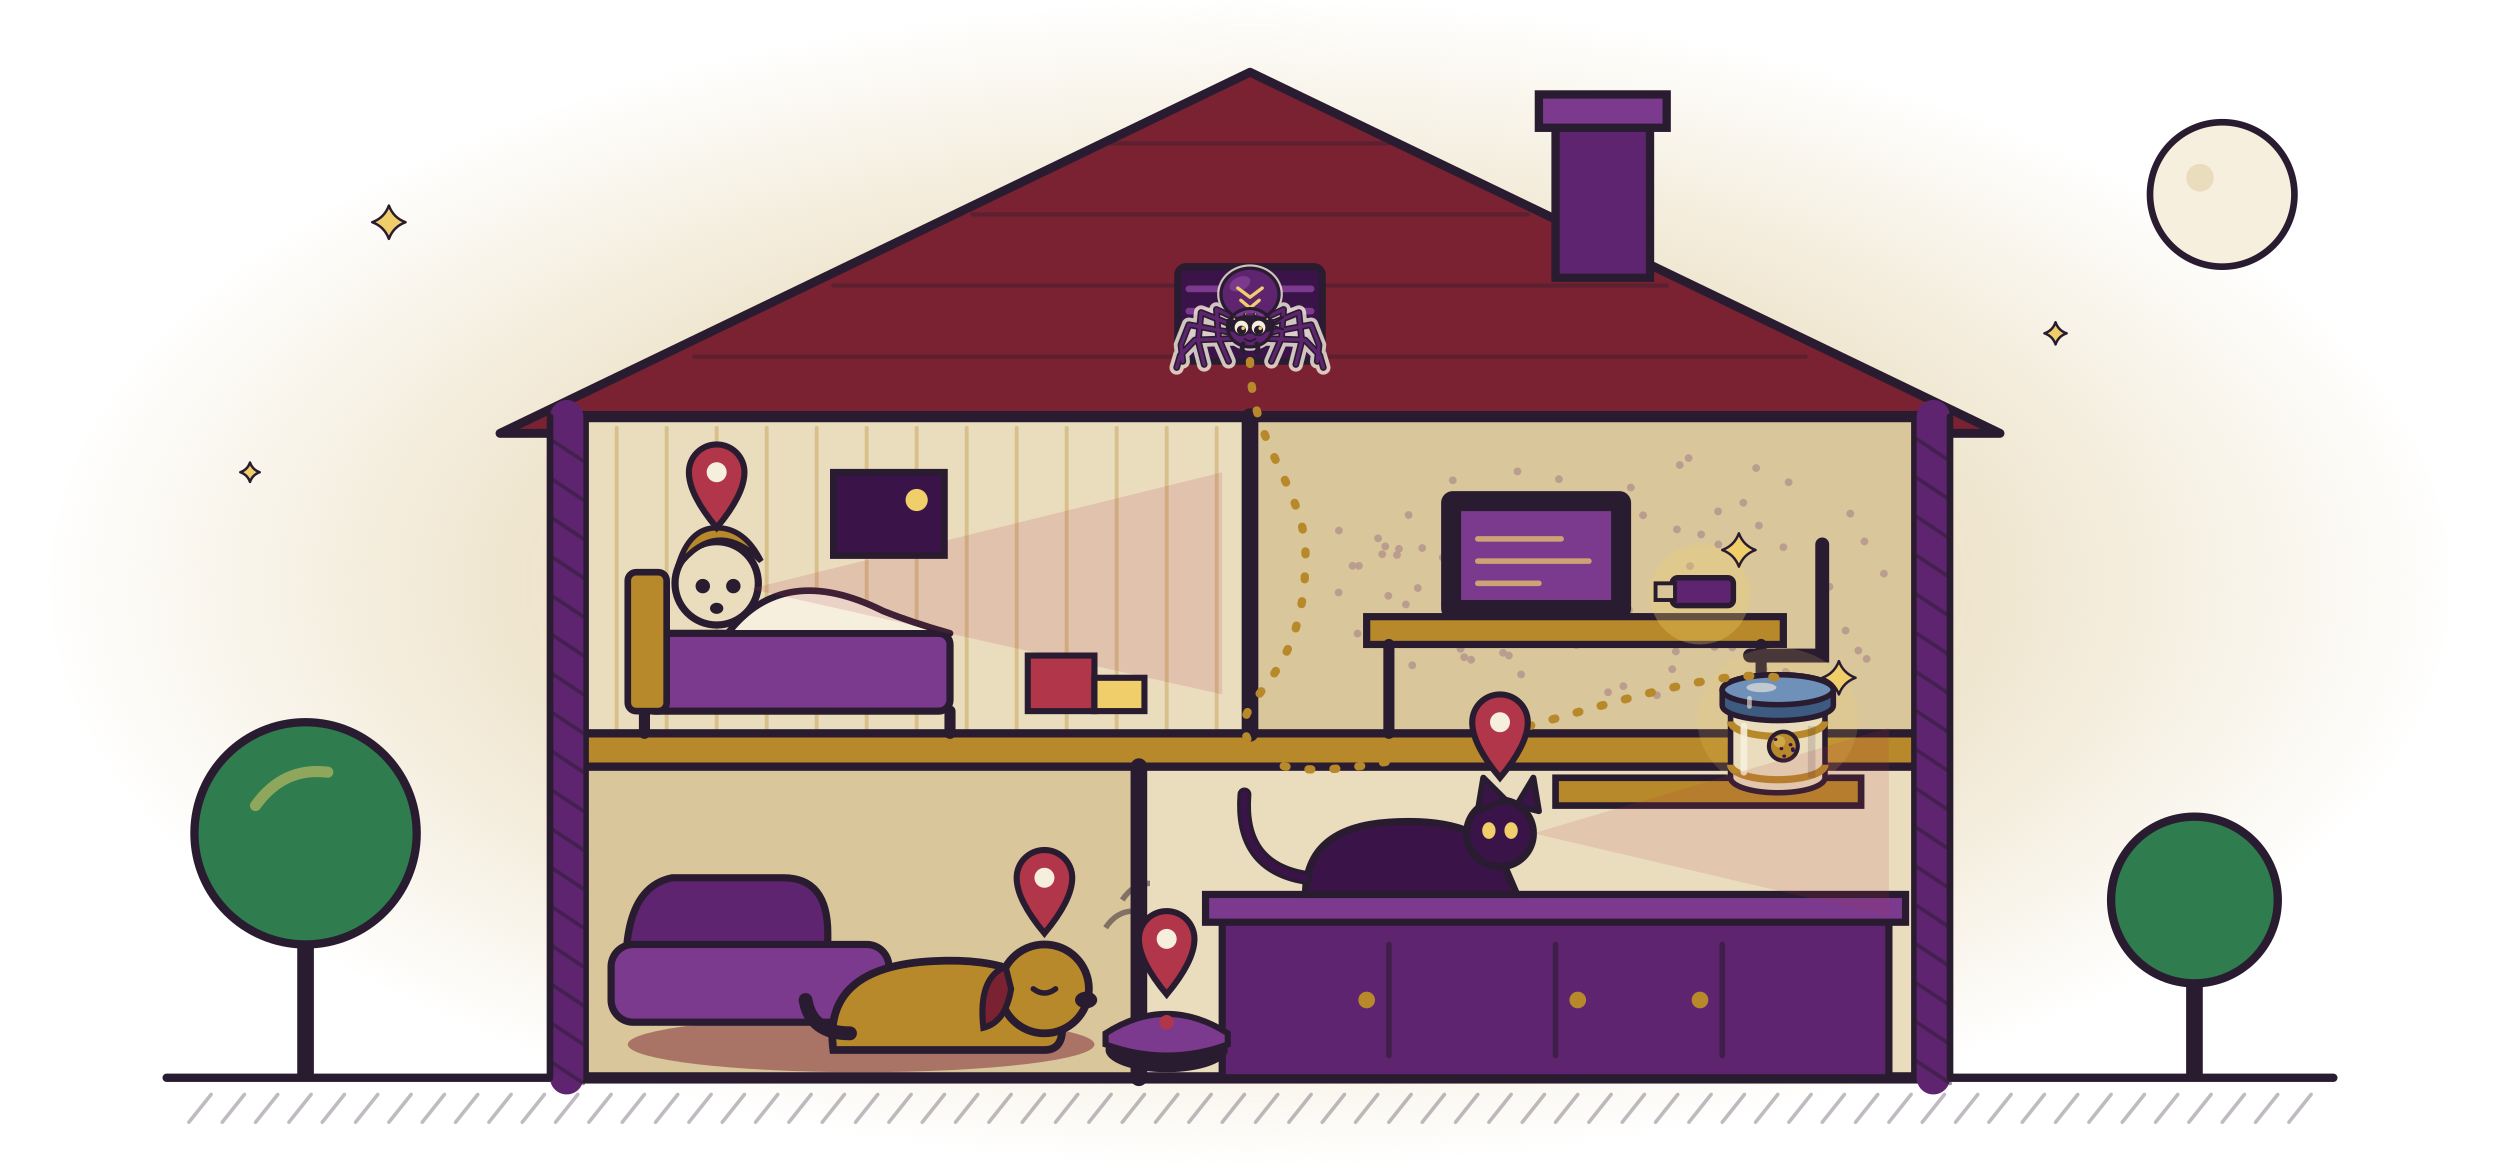
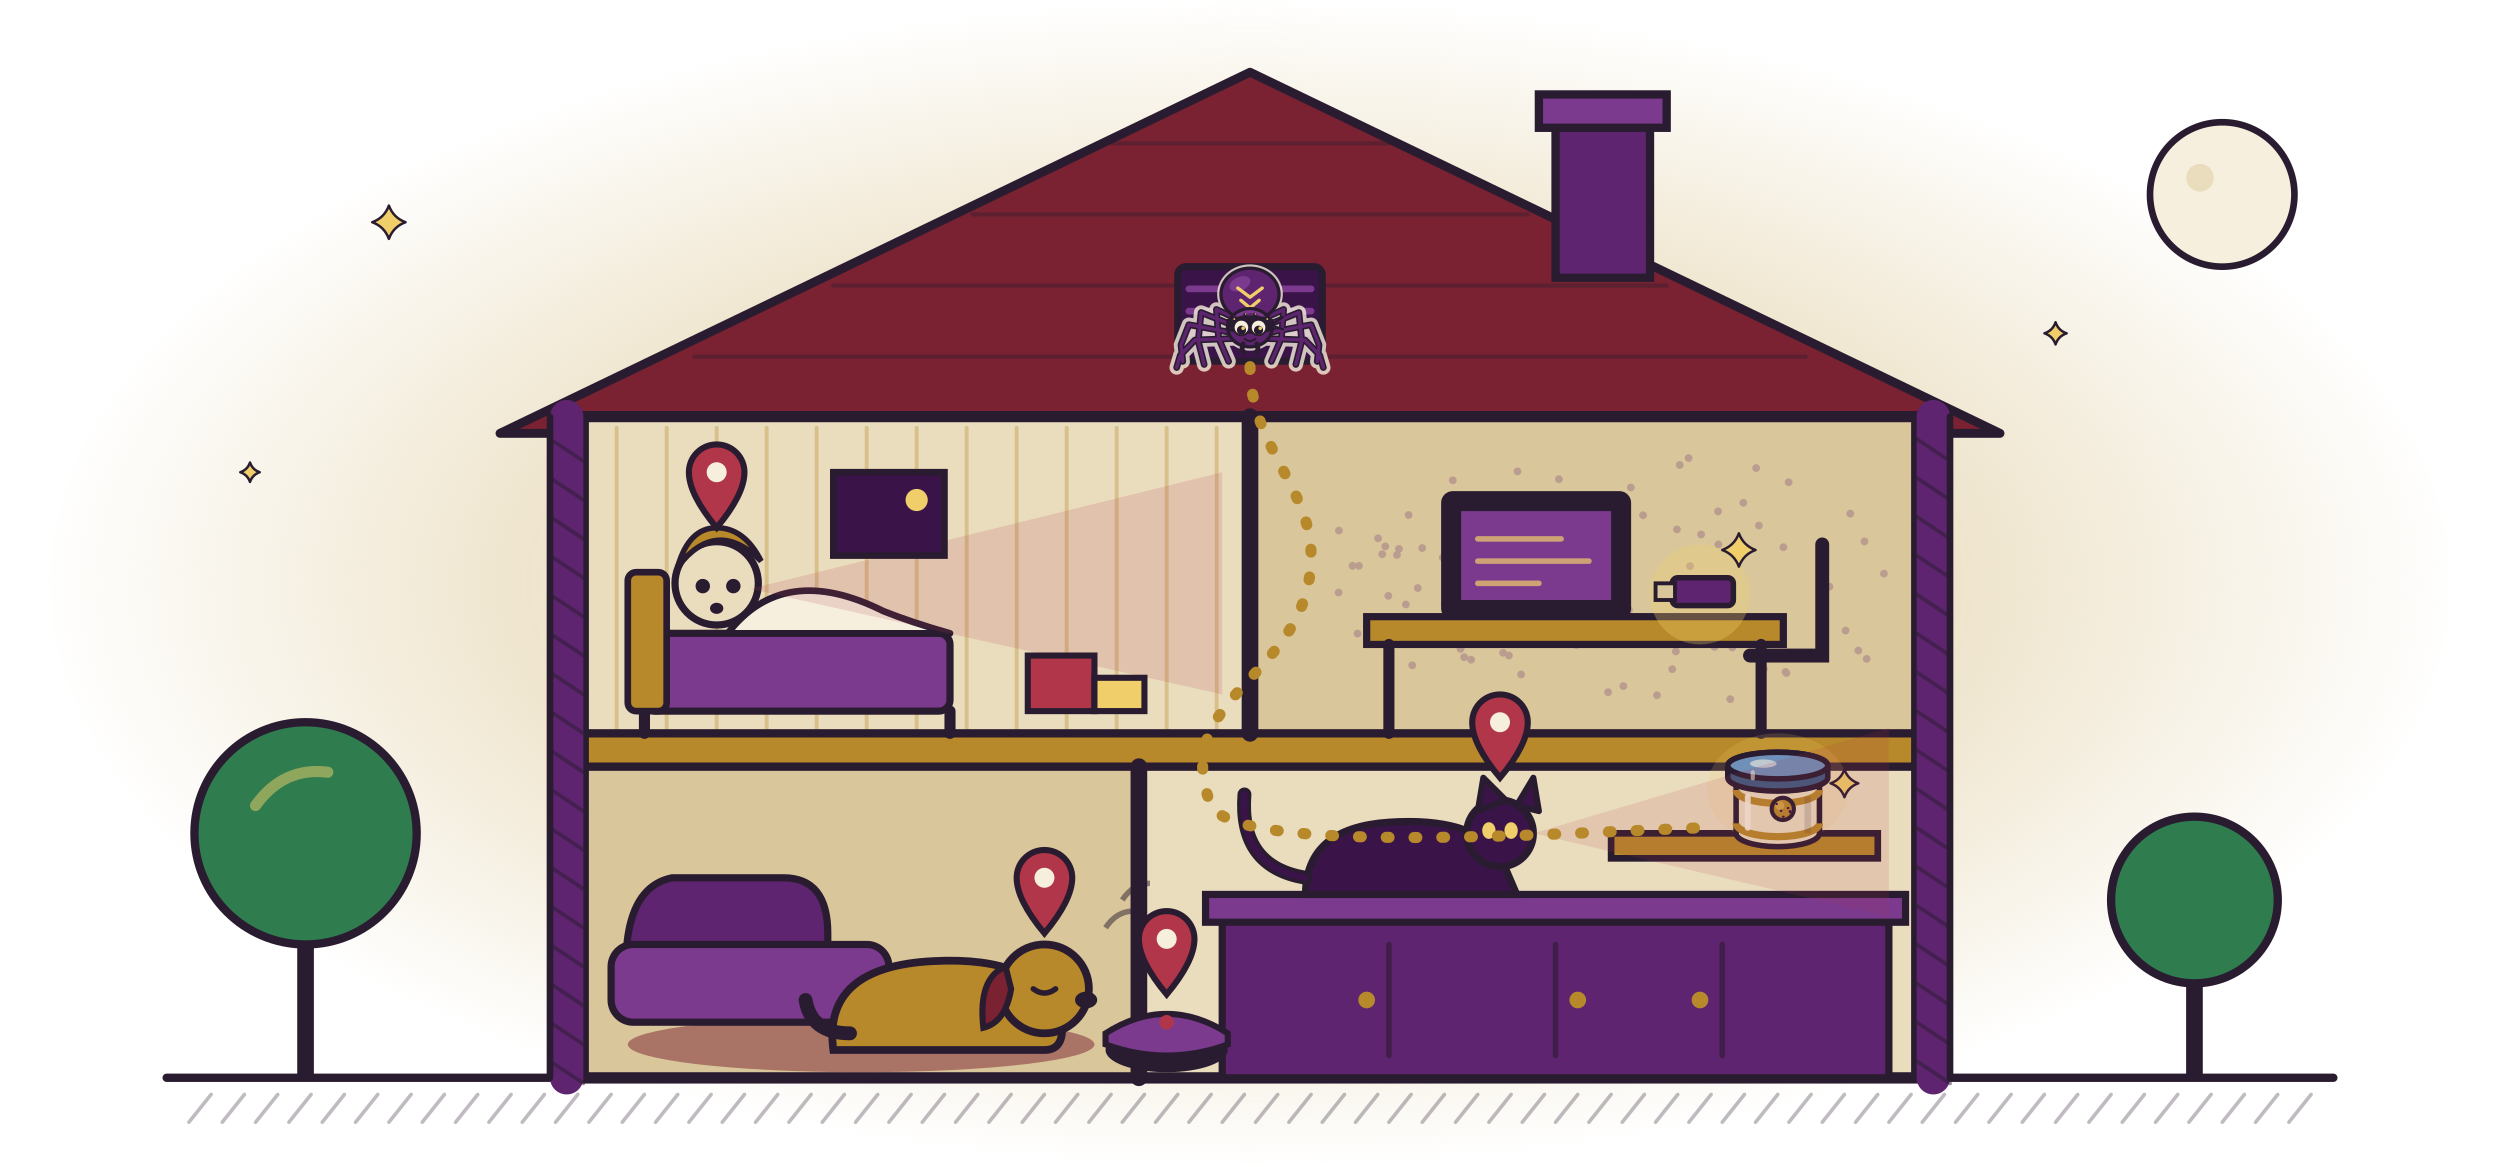
<svg xmlns="http://www.w3.org/2000/svg" viewBox="0 0 900 420" role="img" aria-label="A dollhouse cutaway of a location, with its threats marked">
  <defs>
    <radialGradient id="p2-glow" cx="50%" cy="50%" r="50%">
      <stop offset="0" stop-color="#eaddbe" />
      <stop offset=".6" stop-color="#eaddbe" stop-opacity=".75" />
      <stop offset="1" stop-color="#eaddbe" stop-opacity="0" />
    </radialGradient>
  </defs>
  <ellipse cx="450" cy="210" rx="432" ry="210" fill="url(#p2-glow)" />
  <path d="M60 388H840" stroke="#2a1c30" stroke-width="3" fill="none" stroke-linecap="round" stroke-linejoin="round" />
  <path d="M76 394l-8 10M88 394l-8 10M100 394l-8 10M112 394l-8 10M124 394l-8 10M136 394l-8 10M148 394l-8 10M160 394l-8 10M172 394l-8 10M184 394l-8 10M196 394l-8 10M208 394l-8 10M220 394l-8 10M232 394l-8 10M244 394l-8 10M256 394l-8 10M268 394l-8 10M280 394l-8 10M292 394l-8 10M304 394l-8 10M316 394l-8 10M328 394l-8 10M340 394l-8 10M352 394l-8 10M364 394l-8 10M376 394l-8 10M388 394l-8 10M400 394l-8 10M412 394l-8 10M424 394l-8 10M436 394l-8 10M448 394l-8 10M460 394l-8 10M472 394l-8 10M484 394l-8 10M496 394l-8 10M508 394l-8 10M520 394l-8 10M532 394l-8 10M544 394l-8 10M556 394l-8 10M568 394l-8 10M580 394l-8 10M592 394l-8 10M604 394l-8 10M616 394l-8 10M628 394l-8 10M640 394l-8 10M652 394l-8 10M664 394l-8 10M676 394l-8 10M688 394l-8 10M700 394l-8 10M712 394l-8 10M724 394l-8 10M736 394l-8 10M748 394l-8 10M760 394l-8 10M772 394l-8 10M784 394l-8 10M796 394l-8 10M808 394l-8 10M820 394l-8 10M832 394l-8 10" stroke="#2a1c30" stroke-width="1.3" fill="none" stroke-linecap="round" stroke-linejoin="round" opacity=".3" />
  <path d="M180 156L450 26L720 156Z" fill="#7a2231" stroke="#2a1c30" stroke-width="3.2" stroke-linejoin="round" />
  <path d="M400 51.6H500M350 77.2H550M300 102.8H600M250 128.4H650M200 154H700" stroke="#2a1c30" stroke-width="1.6" fill="none" stroke-linecap="round" stroke-linejoin="round" opacity=".35" />
  <rect x="560" y="40" width="34" height="60" fill="#5f2470" stroke="#2a1c30" stroke-width="3" />
  <rect x="554" y="34" width="46" height="12" fill="#7b3a8e" stroke="#2a1c30" stroke-width="3" />
  <rect x="424" y="96" width="52" height="34" rx="3" fill="#3a1348" stroke="#2a1c30" stroke-width="2.6" />
  <path d="M428 104h44M428 112h44M428 120h44" stroke="#7b3a8e" stroke-width="2.4" fill="none" stroke-linecap="round" stroke-linejoin="round" />
  <rect x="210" y="150" width="480" height="238" fill="#f6efdd" stroke="#2a1c30" stroke-width="4" />
  <rect x="210" y="150" width="240" height="120" fill="#eaddbe" />
  <rect x="450" y="150" width="240" height="120" fill="#d9c69a" />
  <rect x="210" y="270" width="200" height="118" fill="#d9c69a" />
  <rect x="410" y="270" width="280" height="118" fill="#eaddbe" />
  <path d="M222 154V266M240 154V266M258 154V266M276 154V266M294 154V266M312 154V266M330 154V266M348 154V266M366 154V266M384 154V266M402 154V266M420 154V266M438 154V266" stroke="#b8892a" stroke-width="1.4" fill="none" stroke-linecap="round" stroke-linejoin="round" opacity=".35" />
  <path d="M584.4 247h0.01M540.7 222.1h0.01M572.7 195.4h0.01M525.8 233.6h0.01M533.1 187.4h0.01M617.2 232.9h0.01M567.5 232.2h0.01M586.4 219.6h0.01M627.6 181h0.01M555.3 205.2h0.01M602 240.9h0.01M591.5 185.5h0.01M538.9 182.1h0.01M534.1 231.1h0.01M604.7 167.4h0.01M536.1 200.7h0.01M643.9 173.6h0.01M503.6 197.6h0.01M507.1 185.4h0.01M498.7 196.7h0.01M499.8 214.5h0.01M502.5 226.7h0.01M538.3 205.5h0.01M523 172.9h0.01M506.1 217.6h0.01M603.7 190.6h0.01M526 190.5h0.01M623.6 233.1h0.01M642 197h0.01M547.6 242.8h0.01M596.5 250.3h0.01M635 240.8h0.01M656.7 213.1h0.01M568.4 211.4h0.01M655.3 221.8h0.01M584.8 224.6h0.01M578.9 249.2h0.01M622.9 251.7h0.01M525 215.8h0.01M658.6 211.2h0.01M497.6 199.5h0.01M604 231.3h0.01M481.9 213.3h0.01M632.2 168.5h0.01M566 199.4h0.01M527.1 236.6h0.01M508.4 239.5h0.01M521.5 199.8h0.01M541.1 235h0.01M539.7 215.6h0.01M579.3 205.9h0.01M543.2 236h0.01M608.4 203.8h0.01M510.4 211.7h0.01M613.5 230.6h0.01M486.9 203.7h0.01M502.9 199.8h0.01M482 191h0.01M520.1 217.2h0.01M532.7 199h0.01M666.1 184.9h0.01M534.4 210.4h0.01M519.4 200.7h0.01M672 237.2h0.01M540.2 189.4h0.01M532.5 183.9h0.01M561.2 172.5h0.01M612.4 192.4h0.01M643.1 242.3h0.01M573.8 196.2h0.01M512 197.3h0.01M678.2 206.5h0.01M664.4 227h0.01M577.4 197.8h0.01M489.2 203.7h0.01M669 234.2h0.01M529.6 237.5h0.01M671.2 194.9h0.01M618.6 196h0.01M552.5 207.7h0.01M607.9 164.9h0.01M633.2 189.2h0.01M488.7 228.1h0.01M587.1 175.5h0.01M642.8 241.9h0.01M538.4 212.2h0.01M496.1 193.8h0.01M546.3 169.7h0.01M618.5 184.1h0.01M603.3 234.5h0.01" stroke="#5f2470" stroke-width="2.8" stroke-linecap="round" opacity="0.25" />
  <rect x="204" y="264" width="492" height="12" fill="#b8892a" stroke="#2a1c30" stroke-width="3" />
  <path d="M450 150V264M410 276V388" stroke="#2a1c30" stroke-width="6" fill="none" stroke-linecap="round" stroke-linejoin="round" />
  <rect x="210" y="150" width="480" height="238" fill="none" stroke="#2a1c30" stroke-width="4" />
  <path d="M204 150V388M696 150V388" stroke="#5f2470" stroke-width="12" fill="none" stroke-linecap="round" stroke-linejoin="round" />
  <path d="M198 150V388M702 150V388" stroke="#2a1c30" stroke-width="2.4" fill="none" stroke-linecap="round" stroke-linejoin="round" />
  <path d="M198 158l12 8M690 158l12 8M198 172l12 8M690 172l12 8M198 186l12 8M690 186l12 8M198 200l12 8M690 200l12 8M198 214l12 8M690 214l12 8M198 228l12 8M690 228l12 8M198 242l12 8M690 242l12 8M198 256l12 8M690 256l12 8M198 270l12 8M690 270l12 8M198 284l12 8M690 284l12 8M198 298l12 8M690 298l12 8M198 312l12 8M690 312l12 8M198 326l12 8M690 326l12 8M198 340l12 8M690 340l12 8M198 354l12 8M690 354l12 8M198 368l12 8M690 368l12 8M198 382l12 8M690 382l12 8" stroke="#2a1c30" stroke-width="1.4" fill="none" stroke-linecap="round" stroke-linejoin="round" opacity=".5" />
  <rect x="232" y="228" width="110" height="28" rx="4" fill="#7b3a8e" stroke="#2a1c30" stroke-width="2.6" />
  <path d="M232 256v8M342 256v8" stroke="#2a1c30" stroke-width="4" fill="none" stroke-linecap="round" stroke-linejoin="round" />
  <rect x="226" y="206" width="14" height="50" rx="3" fill="#b8892a" stroke="#2a1c30" stroke-width="2.4" />
  <path d="M262 228q20 -26 56 -8q10 4 24 8z" fill="#f6efdd" stroke="#2a1c30" stroke-width="2.4" stroke-linejoin="round" />
  <circle cx="258" cy="210" r="15" fill="#eaddbe" stroke="#2a1c30" stroke-width="2.6" />
  <path d="M244 204q14 -18 30 -2q-6 -12 -16 -12q-10 0 -14 14z" fill="#b8892a" stroke="#2a1c30" stroke-width="2" />
  <circle cx="253" cy="211" r="2.6" fill="#2a1c30" />
  <circle cx="264" cy="211" r="2.6" fill="#2a1c30" />
  <ellipse cx="258" cy="219" rx="2.4" ry="2" fill="#2a1c30" />
  <path d="M270 212L440 170L440 250Z" fill="#b2364a" opacity=".16" />
  <rect x="370" y="236" width="24" height="20" fill="#b2364a" stroke="#2a1c30" stroke-width="2.2" />
  <rect x="394" y="244" width="18" height="12" fill="#f0cf6b" stroke="#2a1c30" stroke-width="2.2" />
  <path d="M300 170h40v30h-40z" fill="#3a1348" stroke="#2a1c30" stroke-width="2.4" />
  <circle cx="330" cy="180" r="4" fill="#f0cf6b" />
  <rect x="492" y="222" width="150" height="10" fill="#b8892a" stroke="#2a1c30" stroke-width="2.6" />
  <path d="M500 232v32M634 232v32" stroke="#2a1c30" stroke-width="4" fill="none" stroke-linecap="round" stroke-linejoin="round" />
  <rect x="520" y="178" width="66" height="44" rx="3" fill="#2a1c30" stroke="#2a1c30" stroke-width="2.4" />
  <rect x="526" y="184" width="54" height="32" fill="#7b3a8e" />
  <path d="M532 194h30M532 202h40M532 210h22" stroke="#f0cf6b" stroke-width="2" fill="none" stroke-linecap="round" stroke-linejoin="round" opacity=".7" />
  <path d="M546 222h14v-6h-14z" fill="#2a1c30" />
  <circle cx="612" cy="214" r="18" fill="#f0cf6b" opacity=".3" />
  <rect x="602" y="208" width="22" height="10" rx="2" fill="#5f2470" stroke="#2a1c30" stroke-width="2" />
  <rect x="596" y="210" width="7" height="6" fill="#d9c69a" stroke="#2a1c30" stroke-width="1.4" />
  <path d="M626 192Q627.6 196.4 632 198Q627.6 199.6 626 204Q624.4 199.6 620 198Q624.4 196.4 626 192z" fill="#f0cf6b" stroke="#2a1c30" stroke-width="0.9" stroke-linejoin="round" />
  <path d="M656 196v40h-26" fill="none" stroke="#2a1c30" stroke-width="5" stroke-linecap="round" />
  <ellipse cx="310" cy="376" rx="84" ry="10" fill="#7a2231" opacity=".5" />
  <path d="M226 360q-4 -40 16 -44h40q16 0 16 20v24z" fill="#5f2470" stroke="#2a1c30" stroke-width="2.6" />
  <rect x="220" y="340" width="100" height="28" rx="8" fill="#7b3a8e" stroke="#2a1c30" stroke-width="2.6" />
  <path d="M300 378q-4 -30 36 -32q38 -2 46 20q2 12 -6 12z" fill="#b8892a" stroke="#2a1c30" stroke-width="2.8" />
  <circle cx="376" cy="356" r="16" fill="#b8892a" stroke="#2a1c30" stroke-width="2.8" />
  <path d="M362 348q-10 4 -8 22q8 -2 10 -14z" fill="#7a2231" stroke="#2a1c30" stroke-width="2.2" />
  <path d="M372 356q4 3 8 0" stroke="#2a1c30" stroke-width="2" fill="none" stroke-linecap="round" stroke-linejoin="round" />
  <ellipse cx="391" cy="360" rx="4" ry="3" fill="#2a1c30" />
  <path d="M306 372q-14 0 -16 -12" stroke="#2a1c30" stroke-width="5" fill="none" stroke-linecap="round" />
  <path d="M398 334q4 -6 10 -6M404 324q4 -6 10 -6" stroke="#2a1c30" stroke-width="2" fill="none" opacity=".5" />
  <rect x="440" y="330" width="240" height="58" fill="#5f2470" stroke="#2a1c30" stroke-width="2.6" />
  <rect x="434" y="322" width="252" height="10" fill="#7b3a8e" stroke="#2a1c30" stroke-width="2.6" />
  <path d="M500 340v40M560 340v40M620 340v40" stroke="#2a1c30" stroke-width="2" fill="none" stroke-linecap="round" stroke-linejoin="round" opacity=".6" />
  <circle cx="492" cy="360" r="3" fill="#b8892a" />
  <circle cx="568" cy="360" r="3" fill="#b8892a" />
  <circle cx="612" cy="360" r="3" fill="#b8892a" />
-   <rect x="560" y="280" width="110" height="10" fill="#b8892a" stroke="#2a1c30" stroke-width="2.4" />
-   <ellipse cx="640" cy="259.2" rx="28.9" ry="26" fill="#f0cf6b" opacity=".16" />
-   <path d="M623 254V280A17 5.4 0 0 0 657 280V254z" fill="#eaddbe" stroke="#2a1c30" stroke-width="2" />
-   <path d="M623 259.7A17 5.4 0 0 0 657 259.7M623 275.3A17 5.4 0 0 0 657 275.3" stroke="#b8892a" stroke-width="2.6" fill="none" />
-   <circle cx="642" cy="268.6" r="5.2" fill="#b8892a" stroke="#2a1c30" stroke-width="1.5" />
-   <circle cx="640.6" cy="267" r="2.1" fill="#f0cf6b" opacity=".45" />
-   <ellipse cx="642.3" cy="272.2" rx="0.7" ry="0.6" fill="#3a1348" />
-   <ellipse cx="639.2" cy="266.2" rx="0.7" ry="0.6" fill="#3a1348" />
-   <ellipse cx="645.4" cy="269.6" rx="0.7" ry="0.6" fill="#3a1348" />
-   <ellipse cx="641.3" cy="269.5" rx="0.7" ry="0.6" fill="#3a1348" />
-   <ellipse cx="645.5" cy="270.2" rx="0.7" ry="0.6" fill="#3a1348" />
-   <ellipse cx="644.6" cy="268.1" rx="0.7" ry="0.6" fill="#3a1348" />
-   <path d="M627.8 261.4V278" stroke="#f6efdd" stroke-width="2.4" opacity=".9" stroke-linecap="round" />
-   <path d="M652.2 261.4V280" stroke="#2a1c30" stroke-width="2.7" opacity=".15" />
-   <path d="M620 254V248.3A20 5.4 0 0 1 660 248.3V254A20 5.4 0 0 1 620 254z" fill="#3d5a80" stroke="#2a1c30" stroke-width="2" />
-   <ellipse cx="640" cy="248.3" rx="20" ry="5.4" fill="#6f90b8" stroke="#2a1c30" stroke-width="2" />
-   <ellipse cx="634.1" cy="247.5" rx="5.4" ry="1.7" fill="#f6efdd" opacity=".6" />
-   <path d="M629.8 251.4v2.9" stroke="#f6efdd" stroke-width="1.7" opacity=".6" stroke-linecap="round" />
-   <path d="M662 238Q663.6 242.4 668 244Q663.6 245.6 662 250Q660.4 245.6 656 244Q660.4 242.4 662 238z" fill="#f0cf6b" stroke="#2a1c30" stroke-width="0.9" stroke-linejoin="round" />
+   <rect x="580" y="300" width="96" height="9" fill="#b8892a" stroke="#2a1c30" stroke-width="2.4" />
+   <ellipse cx="640" cy="284" rx="25.5" ry="20" fill="#f0cf6b" opacity=".16" />
+   <path d="M625 280V300A15 4.8 0 0 0 655 300V280z" fill="#eaddbe" stroke="#2a1c30" stroke-width="2" />
+   <path d="M625 284.4A15 4.8 0 0 0 655 284.4M625 296.4A15 4.8 0 0 0 655 296.4" stroke="#b8892a" stroke-width="2.6" fill="none" />
+   <circle cx="641.8" cy="291.2" r="4" fill="#b8892a" stroke="#2a1c30" stroke-width="1.5" />
+   <circle cx="640.7" cy="290" r="1.6" fill="#f0cf6b" opacity=".45" />
+   <ellipse cx="642" cy="294" rx="0.5" ry="0.4" fill="#3a1348" />
+   <ellipse cx="639.6" cy="289.4" rx="0.5" ry="0.4" fill="#3a1348" />
+   <ellipse cx="644.4" cy="292" rx="0.5" ry="0.4" fill="#3a1348" />
+   <ellipse cx="641.2" cy="291.9" rx="0.5" ry="0.4" fill="#3a1348" />
+   <ellipse cx="644.5" cy="292.4" rx="0.5" ry="0.4" fill="#3a1348" />
+   <ellipse cx="643.7" cy="290.9" rx="0.5" ry="0.4" fill="#3a1348" />
+   <path d="M629.2 286.8V298" stroke="#f6efdd" stroke-width="2.1" opacity=".9" stroke-linecap="round" />
+   <path d="M650.8 286.8V300" stroke="#2a1c30" stroke-width="2.4" opacity=".15" />
+   <path d="M622 280V275.6A18 4.8 0 0 1 658 275.6V280A18 4.8 0 0 1 622 280z" fill="#3d5a80" stroke="#2a1c30" stroke-width="2" />
+   <ellipse cx="640" cy="275.6" rx="18" ry="4.8" fill="#6f90b8" stroke="#2a1c30" stroke-width="2" />
+   <ellipse cx="634.8" cy="274.9" rx="4.8" ry="1.5" fill="#f6efdd" opacity=".6" />
+   <path d="M631 278v2.2" stroke="#f6efdd" stroke-width="1.5" opacity=".6" stroke-linecap="round" />
+   <path d="M664 277Q665.3 280.7 669 282Q665.3 283.3 664 287Q662.7 283.3 659 282Q662.7 280.7 664 277z" fill="#f0cf6b" stroke="#2a1c30" stroke-width="0.9" stroke-linejoin="round" />
  <path d="M470 322q0 -24 30 -26q30 -2 40 12l6 14z" fill="#3a1348" stroke="#2a1c30" stroke-width="2.6" />
  <circle cx="540" cy="300" r="12" fill="#3a1348" stroke="#2a1c30" stroke-width="2.6" />
  <path d="M532 292l2 -12 8 8zM546 290l6 -10 2 12z" fill="#3a1348" stroke="#2a1c30" stroke-width="2.2" stroke-linejoin="round" />
  <ellipse cx="544" cy="299" rx="2.4" ry="3" fill="#f0cf6b" />
  <ellipse cx="536" cy="299" rx="2.4" ry="3" fill="#f0cf6b" />
  <path d="M470 316q-24 -4 -22 -30" stroke="#2a1c30" stroke-width="5" fill="none" stroke-linecap="round" />
  <path d="M470 316q-24 -4 -22 -30" stroke="#3a1348" stroke-width="2.4" fill="none" stroke-linecap="round" />
  <path d="M552 300L680 262L680 330Z" fill="#b2364a" opacity=".14" />
  <ellipse cx="420" cy="378" rx="22" ry="8" fill="#2a1c30" />
  <path d="M398 372q22 -14 44 0v4q-22 8 -44 0z" fill="#7b3a8e" stroke="#2a1c30" stroke-width="2.2" />
  <circle cx="420" cy="368" r="2.6" fill="#b2364a" />
-   <path d="M450 130C450 160 470 176 470 200C470 250 440 250 450 268C470 300 600 236 640 244" stroke="#b8892a" stroke-width="3" fill="none" stroke-linecap="round" stroke-linejoin="round" stroke-dasharray="1 8" />
+   <path d="M450 132C450 160 472 176 472 200C472 244 420 250 436 290C446 308 560 300 612 298" stroke="#b8892a" stroke-width="4" fill="none" stroke-linecap="round" stroke-linejoin="round" stroke-dasharray="1 9" />
  <g transform="translate(450 118) scale(0.55 0.55)">
    <g opacity="0.8" stroke="#f6efdd" fill="#f6efdd" stroke-linecap="round" stroke-linejoin="round">
      <path d="M9 -6L22 -12L20.6 6.7L14 22M12 -2L32 -10L33.9 8.7L30 24M13 3L40 -2L45.2 11.2L44 22M10 7L36 8L45.6 17.9L48 26M-9 -6L-22 -12L-20.6 6.7L-14 22M-12 -2L-32 -10L-33.9 8.7L-30 24M-13 3L-40 -2L-45.2 11.2L-44 22M-10 7L-36 8L-45.6 17.9L-48 26" stroke-width="9.4" fill="none" />
      <ellipse cx="0" cy="-22" rx="21.5" ry="19.5" stroke-width="0" />
      <ellipse cx="0" cy="0" rx="17" ry="15" stroke-width="0" />
    </g>
    <path d="M9 -6L22 -12L20.6 6.7L14 22M12 -2L32 -10L33.9 8.7L30 24M13 3L40 -2L45.2 11.2L44 22M10 7L36 8L45.6 17.9L48 26M-9 -6L-22 -12L-20.6 6.7L-14 22M-12 -2L-32 -10L-33.9 8.7L-30 24M-13 3L-40 -2L-45.2 11.2L-44 22M-10 7L-36 8L-45.6 17.9L-48 26" stroke="#2a1c30" stroke-width="4.4" fill="none" stroke-linecap="round" stroke-linejoin="round" />
    <path d="M9 -6L22 -12L20.6 6.7L14 22M12 -2L32 -10L33.9 8.7L30 24M13 3L40 -2L45.2 11.2L44 22M10 7L36 8L45.6 17.9L48 26M-9 -6L-22 -12L-20.6 6.7L-14 22M-12 -2L-32 -10L-33.9 8.7L-30 24M-13 3L-40 -2L-45.2 11.2L-44 22M-10 7L-36 8L-45.6 17.9L-48 26" stroke="#5f2470" stroke-width="2.2" fill="none" stroke-linecap="round" stroke-linejoin="round" />
    <ellipse cx="0" cy="-22" rx="19" ry="17" fill="#5f2470" stroke="#2a1c30" stroke-width="2.2" />
    <ellipse cx="-6.6" cy="-28.8" rx="7.2" ry="4.4" fill="#7b3a8e" transform="rotate(-25 -6.6 -28.8)" />
    <path d="M-8 -26l8 6 8-6M-6 -18l6 5 6-5" stroke="#f0cf6b" stroke-width="2.2" fill="none" stroke-linecap="round" stroke-linejoin="round" />
    <ellipse cx="0" cy="0" rx="14.5" ry="12.5" fill="#5f2470" stroke="#2a1c30" stroke-width="2.2" />
    <path d="M-8 -8q8 -5 16 0" stroke="#7b3a8e" stroke-width="2" fill="none" stroke-linecap="round" />
    <path d="M-4.5 10.5q-1.5 4 0.5 5.5M4.5 10.5q1.5 4 -0.5 5.5" stroke="#2a1c30" stroke-width="3.2" fill="none" stroke-linecap="round" />
    <path d="M-15.5 -5.5q15.5 -5 31 0l0.5 7q-16 5 -32 0z" fill="#2a1c30" />
    <path d="M15.5 -3l6 -4M15.5 -1l6 2" stroke="#2a1c30" stroke-width="1.6" stroke-linecap="round" />
    <circle cx="-10.8" cy="-5.2" r="1.6" fill="#2a1c30" />
    <circle cx="-10.3" cy="-5.7" r="0.6" fill="#f0cf6b" />
    <circle cx="10.8" cy="-5.2" r="1.6" fill="#2a1c30" />
    <circle cx="11.3" cy="-5.7" r="0.6" fill="#f0cf6b" />
    <circle cx="-3.2" cy="-8.6" r="1.2" fill="#2a1c30" />
    <circle cx="-2.8" cy="-9" r="0.5" fill="#f0cf6b" />
    <circle cx="3.2" cy="-8.6" r="1.2" fill="#2a1c30" />
    <circle cx="3.6" cy="-9" r="0.5" fill="#f0cf6b" />
    <circle cx="-5.6" cy="-0.2" r="5.1" fill="#f6efdd" stroke="#2a1c30" stroke-width="1.3" />
    <circle cx="-5.6" cy="1.6" r="3" fill="#2a1c30" />
    <circle cx="-4.5" cy="0.3" r="1.2" fill="#f0cf6b" />
    <circle cx="5.6" cy="-0.2" r="5.1" fill="#f6efdd" stroke="#2a1c30" stroke-width="1.3" />
    <circle cx="5.6" cy="1.6" r="3" fill="#2a1c30" />
    <circle cx="6.7" cy="0.3" r="1.2" fill="#f0cf6b" />
    <path d="M-3.5 7.2q3.5 3 7 0" stroke="#2a1c30" stroke-width="1.4" fill="none" stroke-linecap="round" />
  </g>
  <path d="M258 190q-10 -12 -10 -20a10 10 0 0 1 20 0q0 8 -10 20z" fill="#b2364a" stroke="#2a1c30" stroke-width="2.2" />
  <circle cx="258" cy="170" r="3.6" fill="#f6efdd" />
  <path d="M540 280q-10 -12 -10 -20a10 10 0 0 1 20 0q0 8 -10 20z" fill="#b2364a" stroke="#2a1c30" stroke-width="2.2" />
  <circle cx="540" cy="260" r="3.6" fill="#f6efdd" />
  <path d="M376 336q-10 -12 -10 -20a10 10 0 0 1 20 0q0 8 -10 20z" fill="#b2364a" stroke="#2a1c30" stroke-width="2.2" />
  <circle cx="376" cy="316" r="3.6" fill="#f6efdd" />
  <path d="M420 358q-10 -12 -10 -20a10 10 0 0 1 20 0q0 8 -10 20z" fill="#b2364a" stroke="#2a1c30" stroke-width="2.2" />
  <circle cx="420" cy="338" r="3.6" fill="#f6efdd" />
  <path d="M110 388v-60" stroke="#2a1c30" stroke-width="6" />
  <circle cx="110" cy="300" r="40" fill="#2f7d4f" stroke="#2a1c30" stroke-width="3" />
  <path d="M92 290q10 -14 26 -12" stroke="#f0cf6b" opacity=".5" stroke-width="4" fill="none" stroke-linecap="round" />
  <path d="M790 388v-44" stroke="#2a1c30" stroke-width="6" />
  <circle cx="790" cy="324" r="30" fill="#2f7d4f" stroke="#2a1c30" stroke-width="3" />
  <circle cx="800" cy="70" r="26" fill="#f6efdd" stroke="#2a1c30" stroke-width="2.4" />
  <circle cx="792" cy="64" r="5" fill="#eaddbe" />
  <path d="M140 74Q141.6 78.4 146 80Q141.6 81.6 140 86Q138.4 81.6 134 80Q138.4 78.4 140 74z" fill="#f0cf6b" stroke="#2a1c30" stroke-width="0.9" stroke-linejoin="round" />
  <path d="M740 116Q741 119 744 120Q741 121 740 124Q739 121 736 120Q739 119 740 116z" fill="#f0cf6b" stroke="#2a1c30" stroke-width="0.9" stroke-linejoin="round" />
  <path d="M90 166.5Q90.9 169.1 93.5 170Q90.9 170.9 90 173.5Q89.1 170.9 86.5 170Q89.1 169.1 90 166.5z" fill="#f0cf6b" stroke="#2a1c30" stroke-width="0.9" stroke-linejoin="round" />
</svg>
